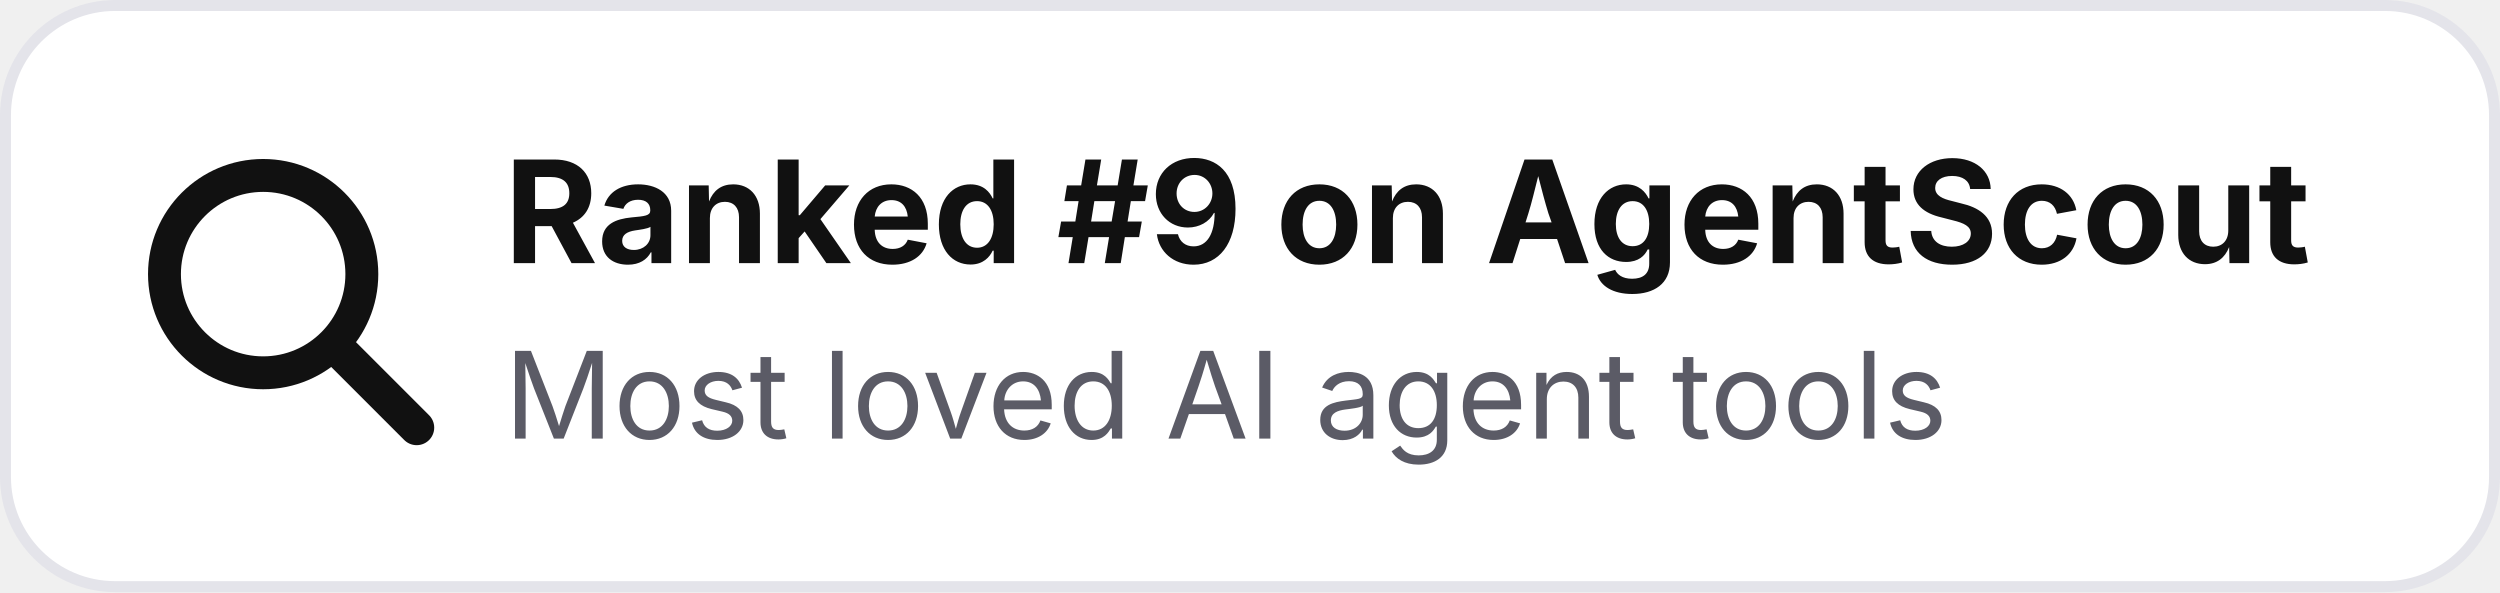
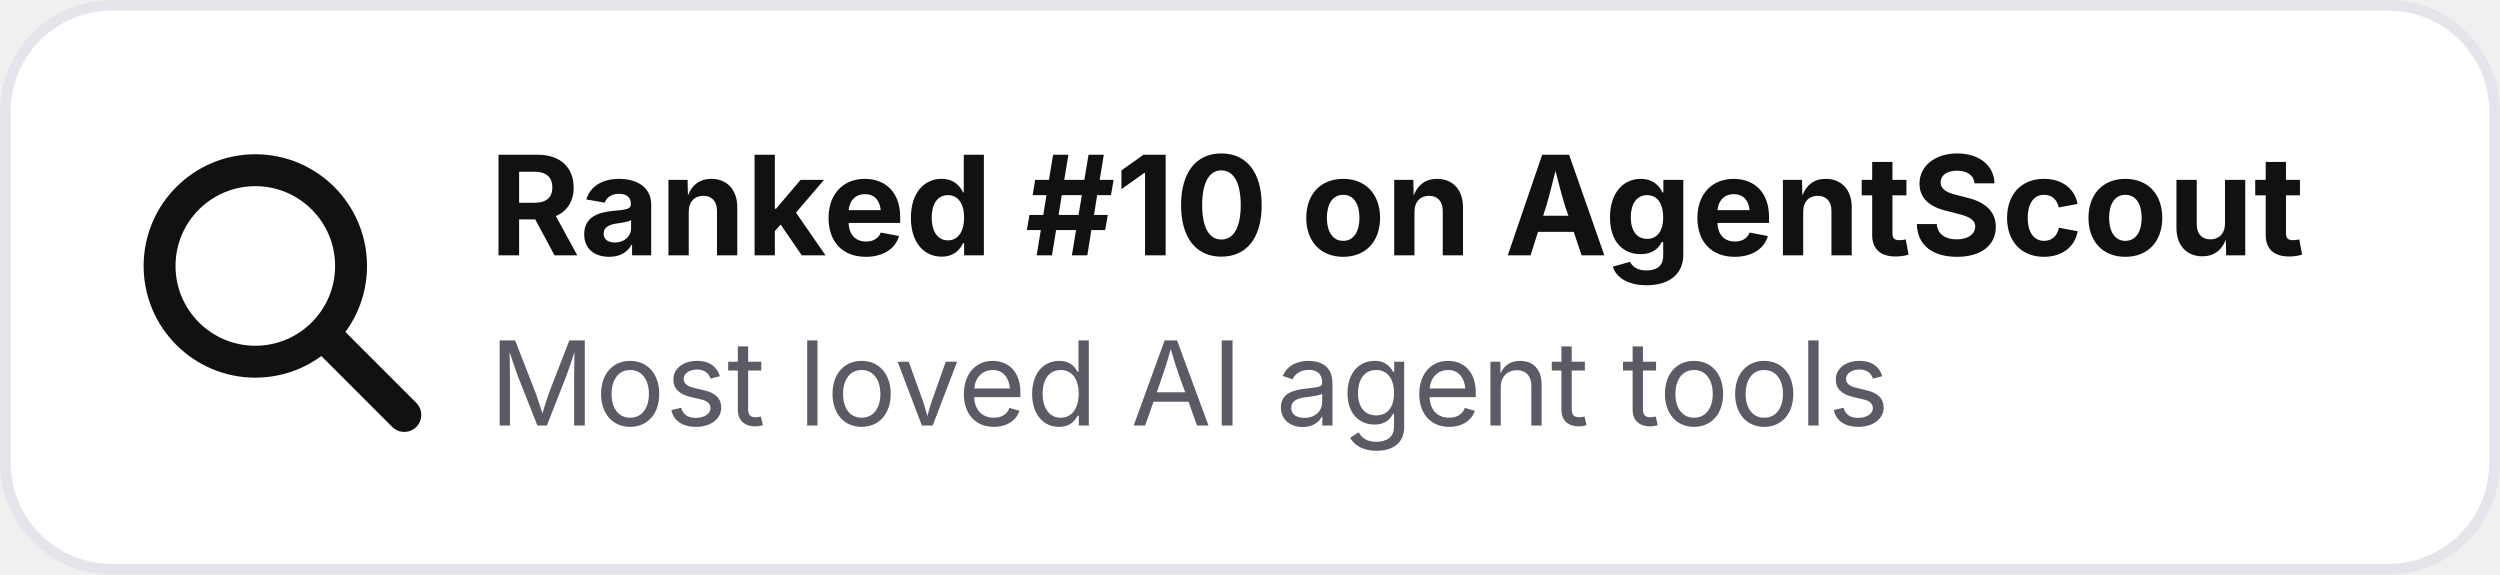
- <svg xmlns="http://www.w3.org/2000/svg" width="228" height="54" viewBox="0 0 228 54" role="img" aria-label="Ranked #9 on AgentScout">
-   <rect x=".5" y=".5" width="227" height="53" rx="10" fill="#ffffff" stroke="#e4e4ea" />
+ <svg xmlns="http://www.w3.org/2000/svg" width="235" height="54" viewBox="0 0 235 54" role="img" aria-label="Ranked #10 on AgentScout">
+   <rect x=".5" y=".5" width="234" height="53" rx="10" fill="#ffffff" stroke="#e4e4ea" />
  <circle cx="24" cy="25" r="9" fill="none" stroke="#111111" stroke-width="3" />
  <path d="M31 32l7 7" stroke="#111111" stroke-width="3.2" stroke-linecap="round" />
-   <text x="46" y="24" font-family="Inter,Segoe UI,Arial,sans-serif" font-size="13" font-weight="700" fill="#111111">Ranked #9 on AgentScout</text>
+   <text x="46" y="24" font-family="Inter,Segoe UI,Arial,sans-serif" font-size="13" font-weight="700" fill="#111111">Ranked #10 on AgentScout</text>
  <text x="46" y="40" font-family="Inter,Segoe UI,Arial,sans-serif" font-size="11" fill="#5b5b66">Most loved AI agent tools</text>
</svg>
